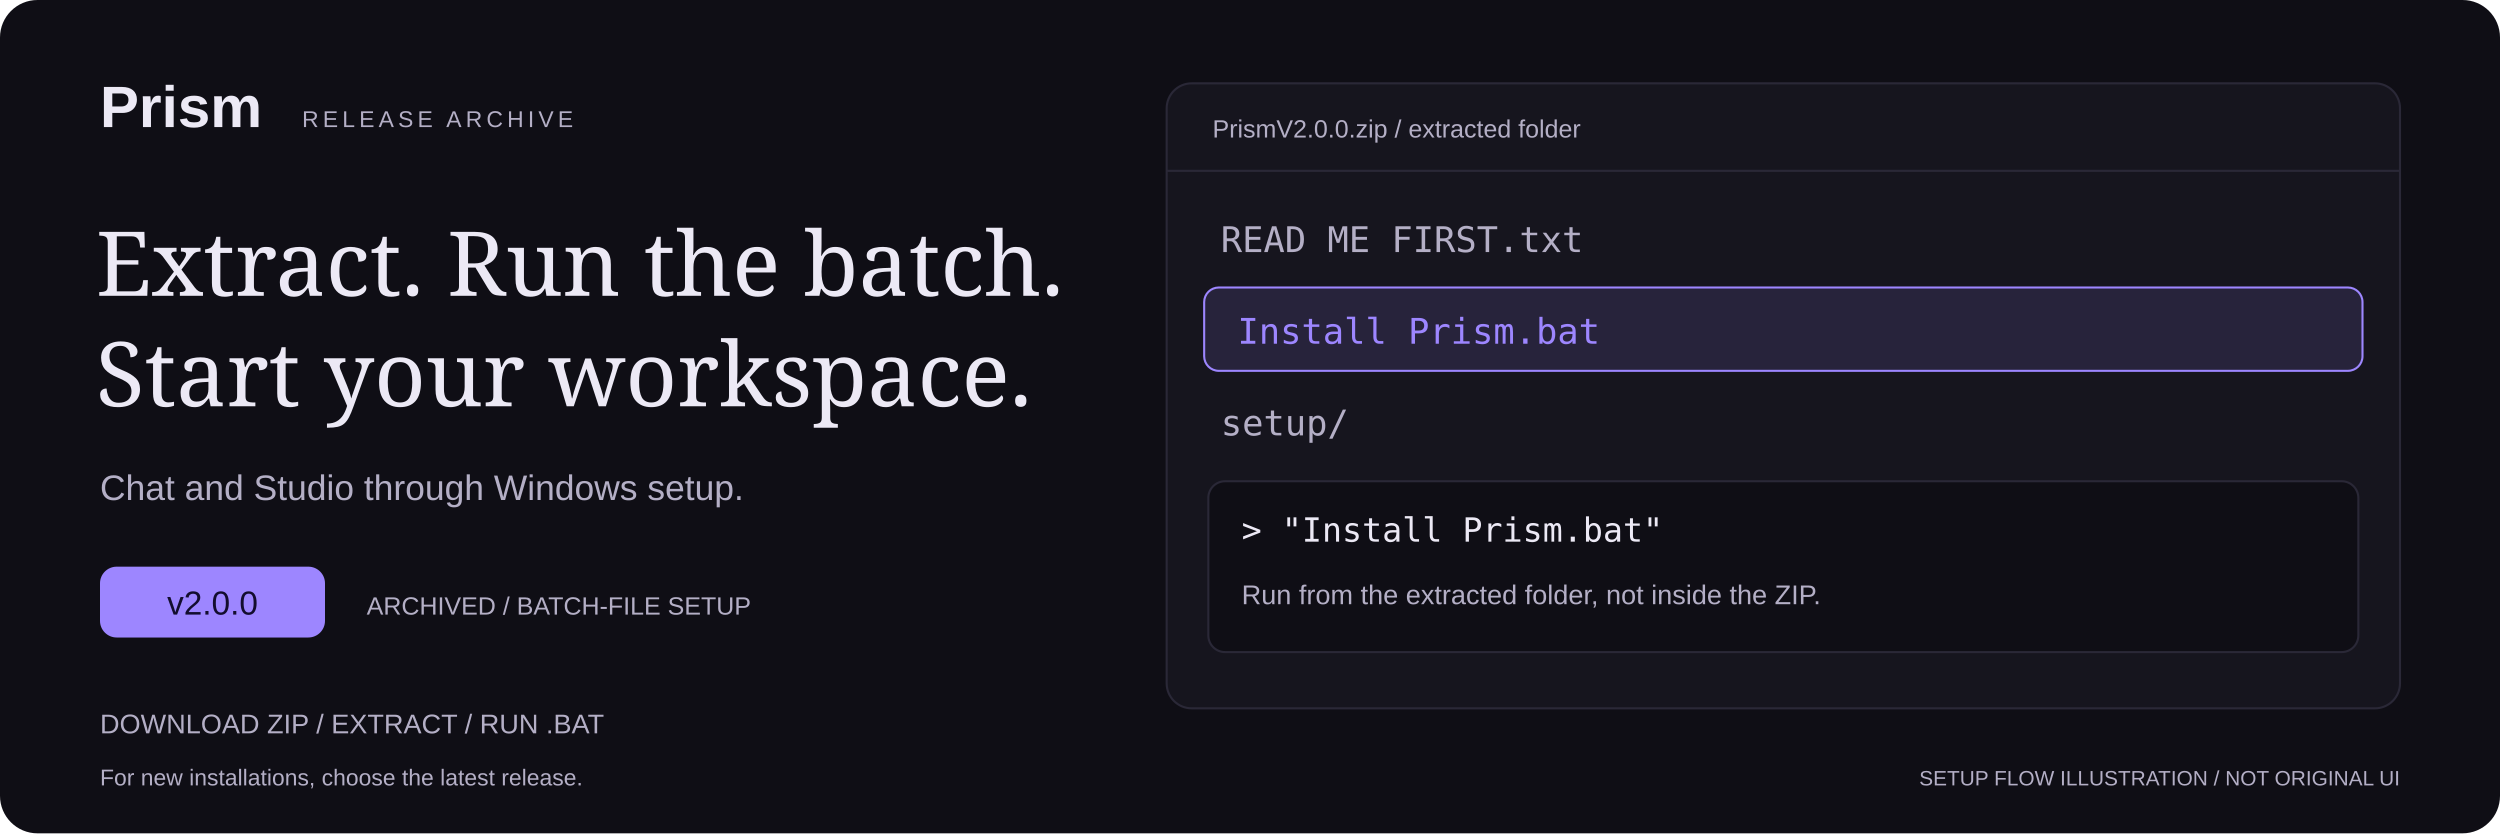
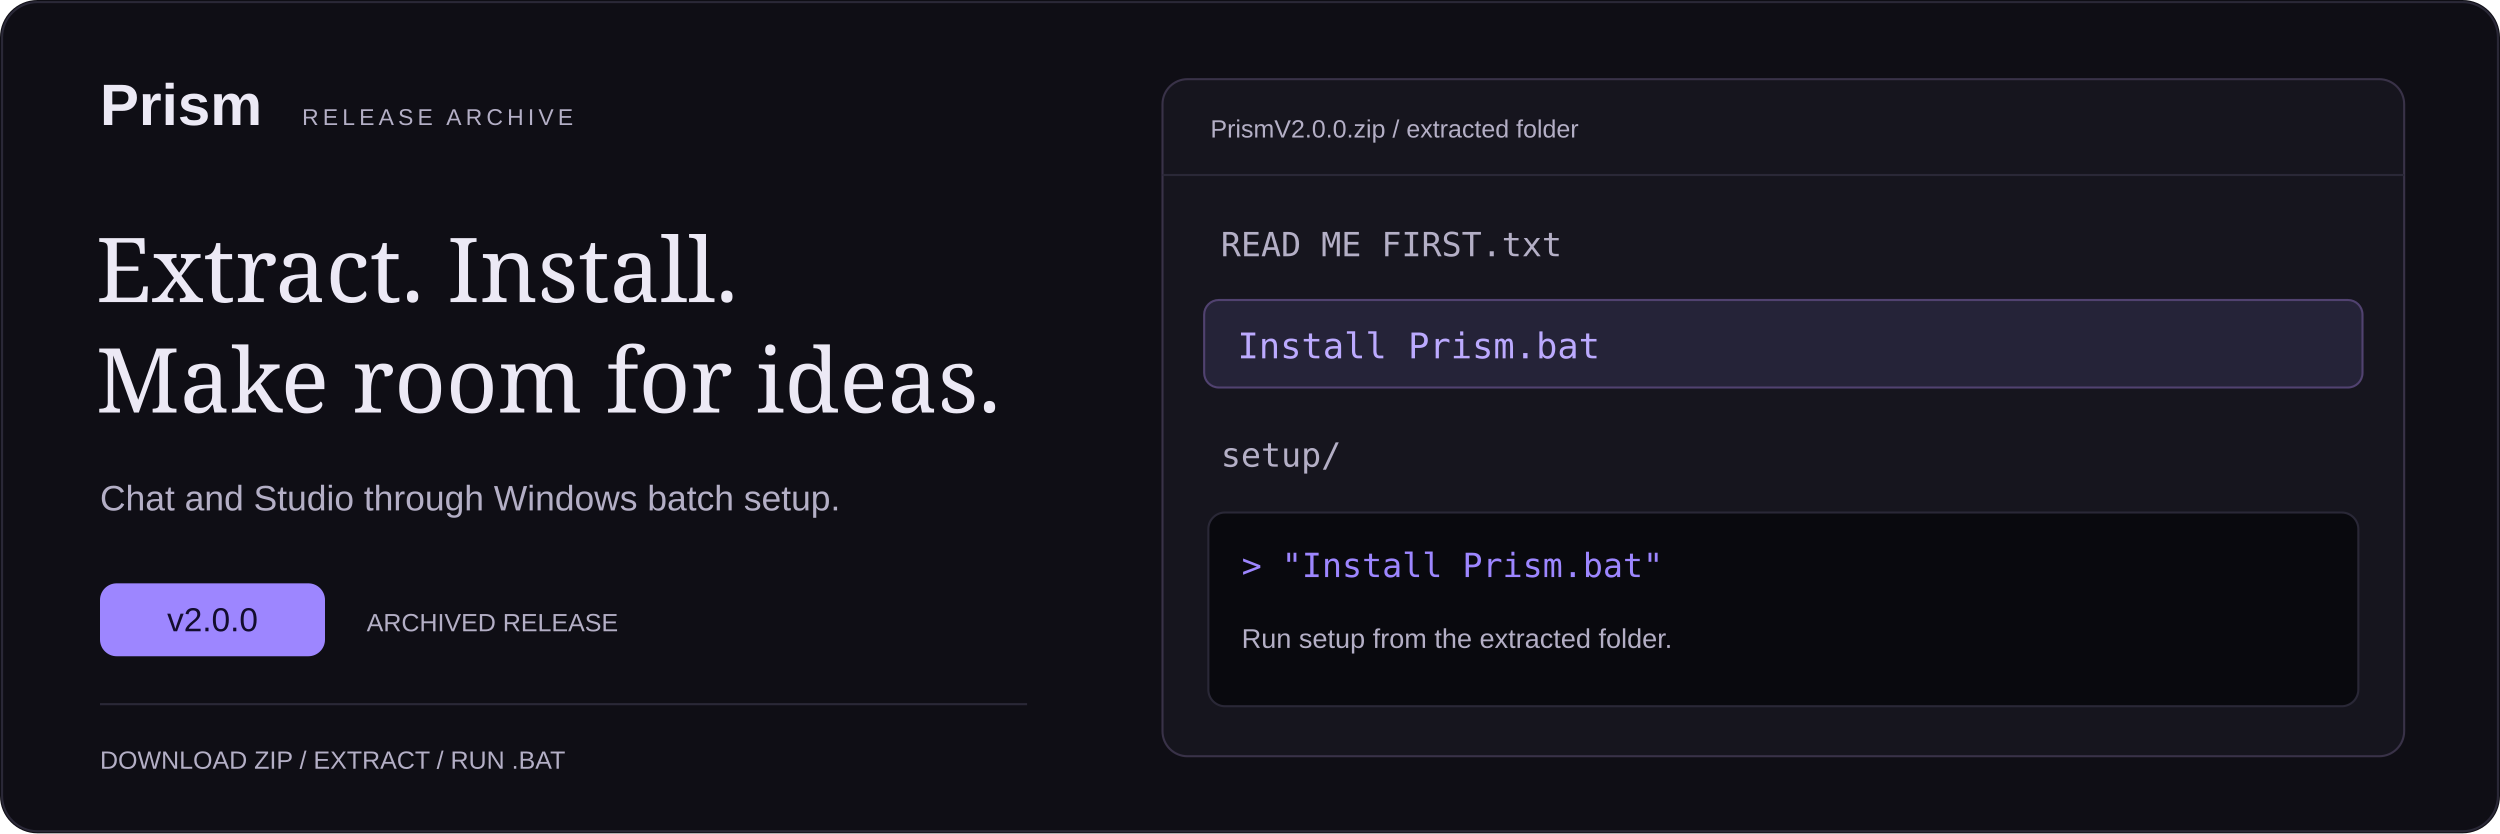
<svg xmlns="http://www.w3.org/2000/svg" width="1200" height="400" viewBox="0 0 1200 400" role="img" aria-labelledby="t d">
  <rect width="1200" height="400" rx="18" fill="#0f0e15" />
+   <rect x="1" y="1" width="1198" height="398" rx="17" fill="none" stroke="#2a2837" />
  <g font-family="Segoe UI, Arial, sans-serif">
-     <text x="48" y="61" fill="#ece9f5" font-size="28" font-weight="700">Prism</text>
-     <text x="145" y="61" fill="#b4afc6" font-size="11" letter-spacing="2">RELEASE ARCHIVE</text>
-     <text x="46" y="142" fill="#ece9f5" font-family="Georgia, serif" font-size="43">Extract. Run the batch.</text>
-     <text x="46" y="195" fill="#ece9f5" font-family="Georgia, serif" font-size="43">Start your workspace.</text>
-     <text x="48" y="240" fill="#b4afc6" font-size="17">Chat and Studio through Windows setup.</text>
-     <rect x="48" y="272" width="108" height="34" rx="8" fill="#9d86ff" />
-     <text x="102" y="295" text-anchor="middle" fill="#130d2e" font-size="16">v2.0.0</text>
-     <text x="176" y="295" fill="#b4afc6" font-size="12">ARCHIVED / BATCH-FILE SETUP</text>
-     <text x="48" y="352" fill="#b4afc6" font-size="13">DOWNLOAD ZIP / EXTRACT / RUN .BAT</text>
-     <text x="48" y="377" fill="#b4afc6" font-size="11">For new installations, choose the latest release.</text>
-     <rect x="560" y="40" width="592" height="300" rx="12" fill="#16151e" stroke="#2a2837" />
-     <path d="M560 82H1152" stroke="#2a2837" />
-     <text x="582" y="66" fill="#b4afc6" font-size="12">PrismV2.0.0.zip / extracted folder</text>
-     <g font-family="Consolas, monospace" font-size="17">
-       <text x="586" y="121" fill="#b4afc6">READ ME FIRST.txt</text>
-       <rect x="578" y="138" width="556" height="40" rx="7" fill="#9d86ff" fill-opacity=".13" stroke="#9d86ff" />
-       <text x="594" y="165" fill="#9d86ff">Install Prism.bat</text>
-       <text x="586" y="209" fill="#b4afc6">setup/</text>
+     <text x="48" y="60" fill="#ece9f5" font-size="28" font-weight="700">Prism</text>
+     <text x="145" y="60" fill="#b4afc6" font-size="11" letter-spacing="2">RELEASE ARCHIVE</text>
+     <text x="46" y="145" fill="#ece9f5" font-family="Georgia, serif" font-size="43">Extract. Install.</text>
+     <text x="46" y="198" fill="#ece9f5" font-family="Georgia, serif" font-size="43">Make room for ideas.</text>
+     <text x="48" y="245" fill="#b4afc6" font-size="17">Chat and Studio through Windows batch setup.</text>
+     <rect x="48" y="280" width="108" height="35" rx="8" fill="#9d86ff" />
+     <text x="102" y="303" text-anchor="middle" fill="#130d2e" font-size="16">v2.0.0</text>
+     <text x="176" y="303" fill="#b4afc6" font-size="12">ARCHIVED RELEASE</text>
+     <path d="M48 338H493" stroke="#2a2837" />
+     <text x="48" y="369" fill="#b4afc6" font-size="12">DOWNLOAD ZIP / EXTRACT / RUN .BAT</text>
+     <rect x="558" y="38" width="596" height="325" rx="12" fill="#16151e" stroke="#393248" />
+     <path d="M558 84H1154" stroke="#2a2837" />
+     <text x="581" y="66" fill="#b4afc6" font-size="12">PrismV2.0.0.zip / extracted folder</text>
+     <g font-family="Consolas, monospace">
+       <text x="586" y="123" fill="#b4afc6" font-size="16">READ ME FIRST.txt</text>
+       <rect x="578" y="144" width="556" height="42" rx="7" fill="#9d86ff" fill-opacity=".12" stroke="#514270" />
+       <text x="594" y="172" fill="#bcaaff" font-size="17">Install Prism.bat</text>
+       <text x="586" y="224" fill="#b4afc6" font-size="16">setup/</text>
+       <rect x="580" y="246" width="552" height="93" rx="8" fill="#09090e" stroke="#2a2837" />
+       <text x="596" y="277" fill="#9d86ff" font-size="16">&gt; "Install Prism.bat"</text>
    </g>
-     <rect x="580" y="231" width="552" height="82" rx="8" fill="#0f0e15" stroke="#2a2837" />
-     <text x="596" y="260" fill="#ece9f5" font-family="Consolas, monospace" font-size="16">&gt; "Install Prism.bat"</text>
-     <text x="596" y="290" fill="#b4afc6" font-size="13">Run from the extracted folder, not inside the ZIP.</text>
-     <text x="1152" y="377" text-anchor="end" fill="#b4afc6" font-size="10">SETUP FLOW ILLUSTRATION / NOT ORIGINAL UI</text>
+     <text x="596" y="311" fill="#b4afc6" font-size="13">Run setup from the extracted folder.</text>
  </g>
</svg>
